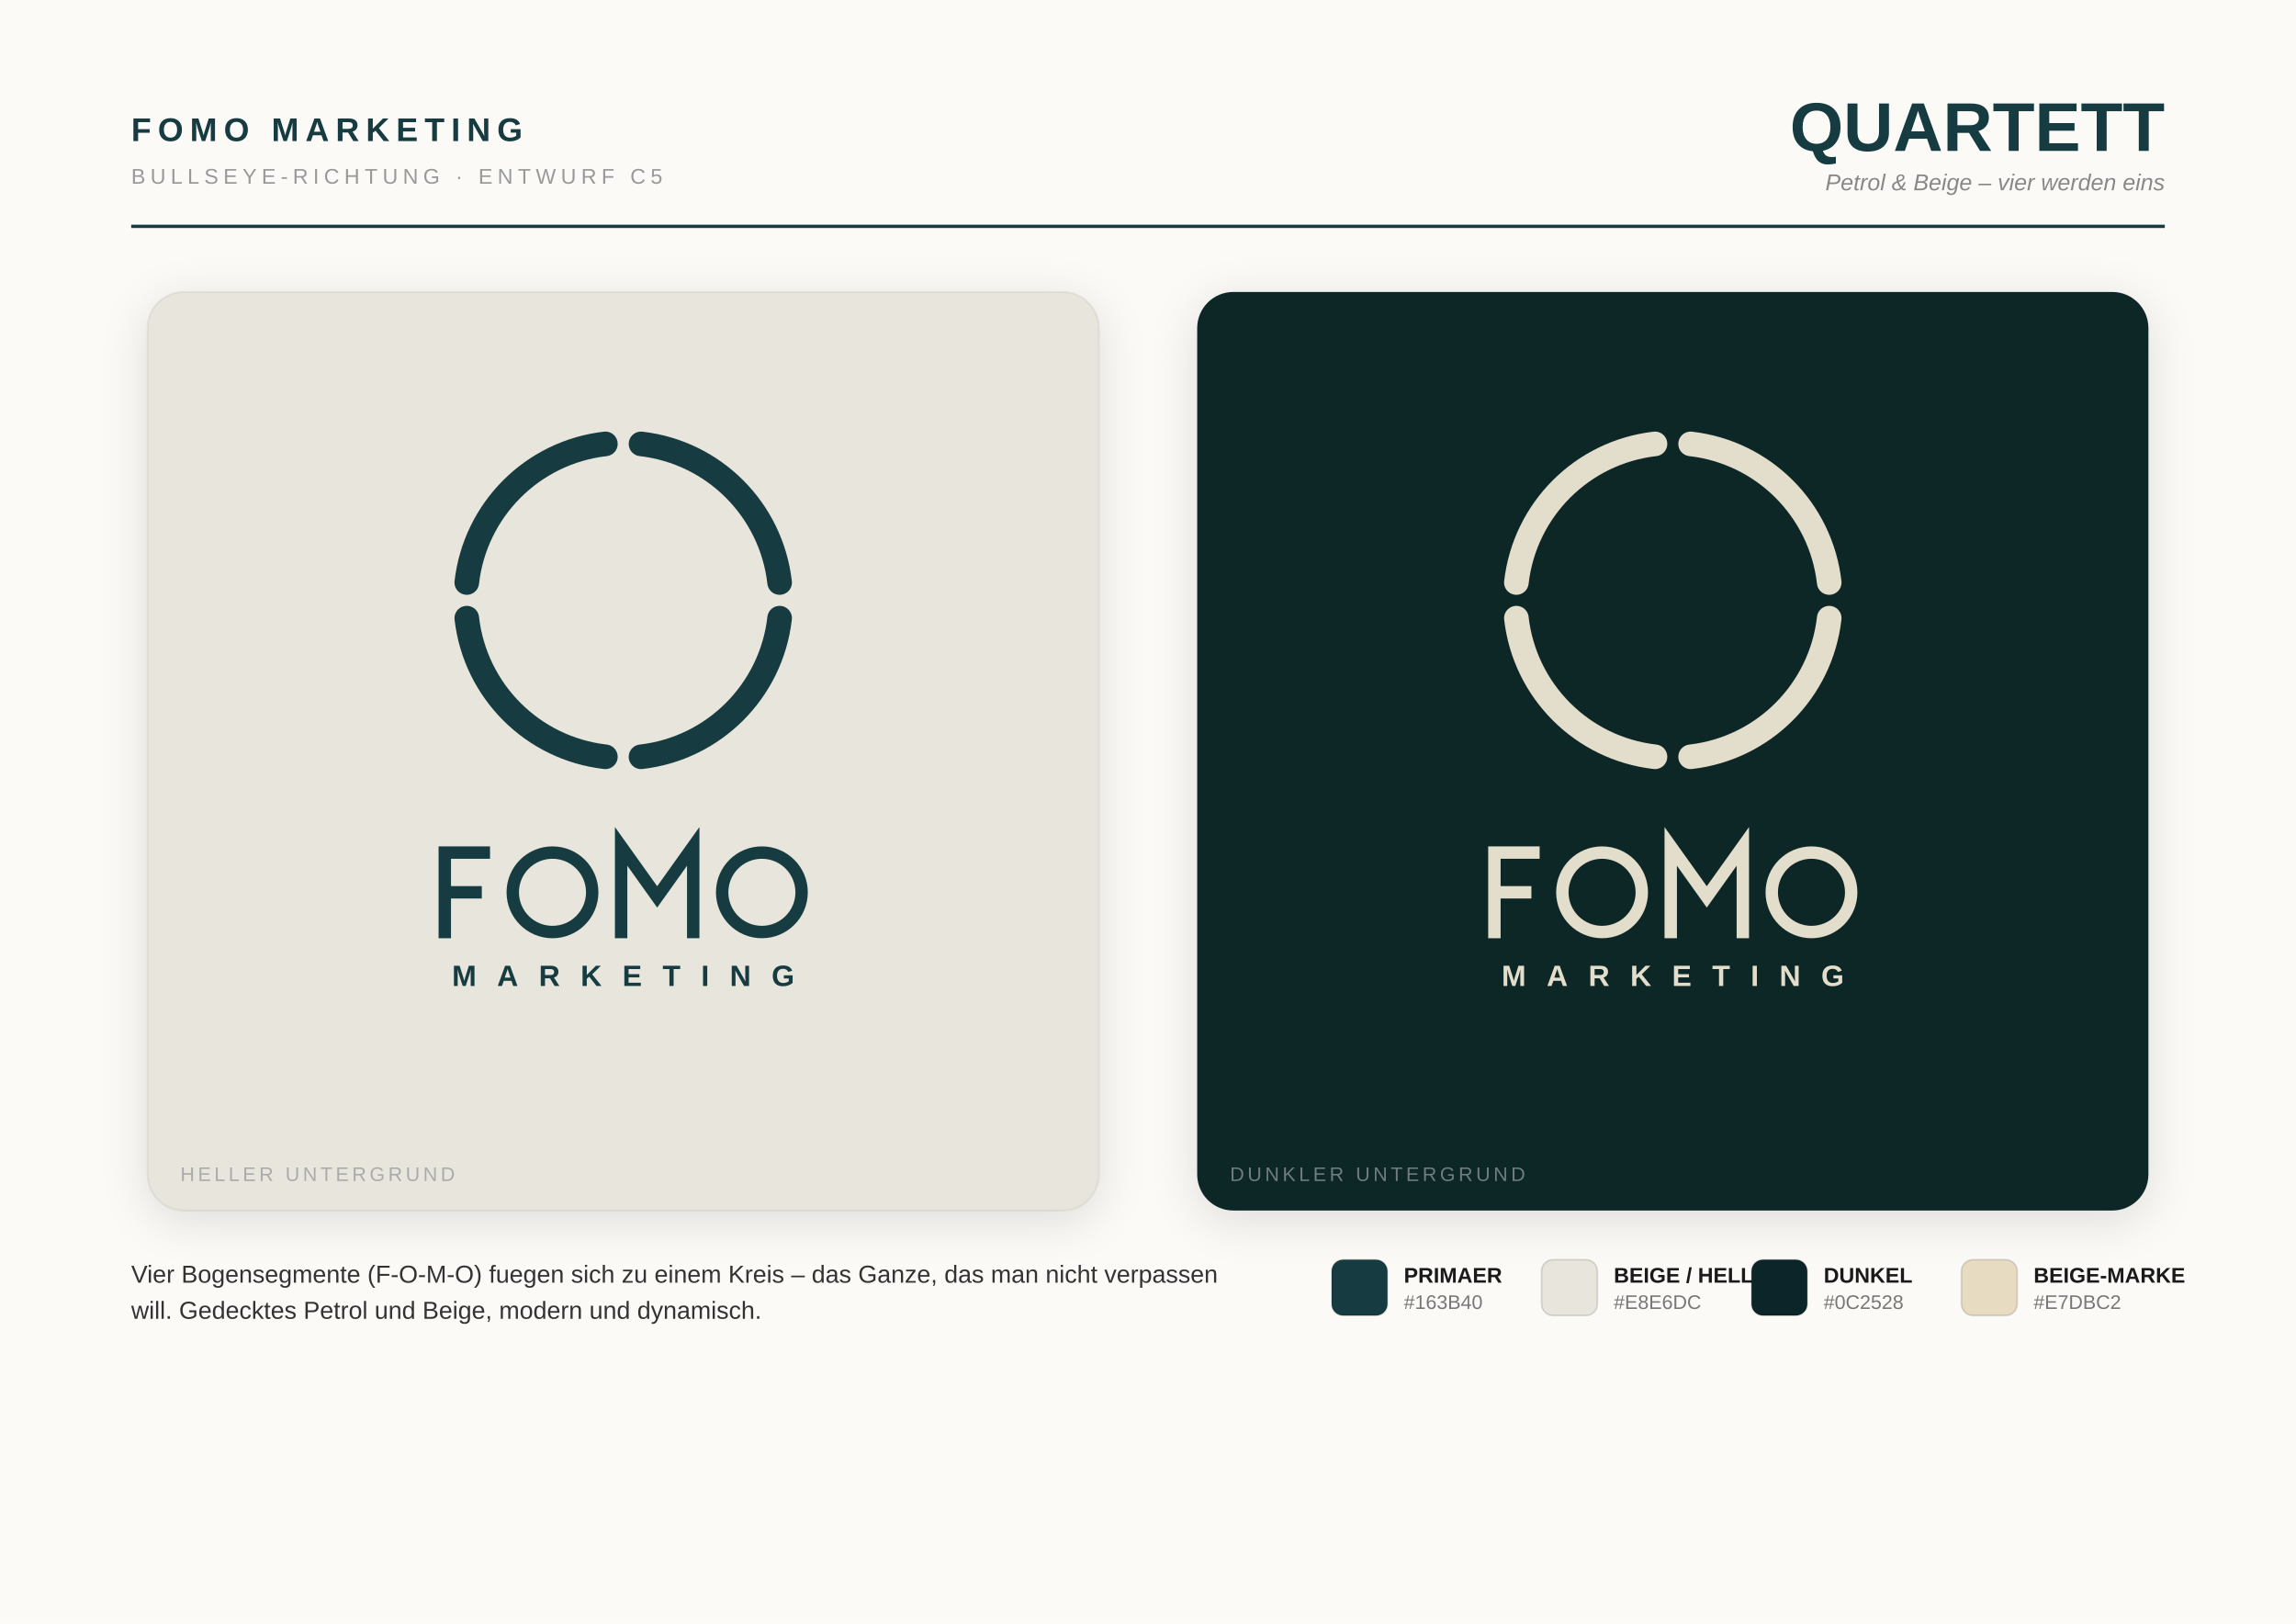
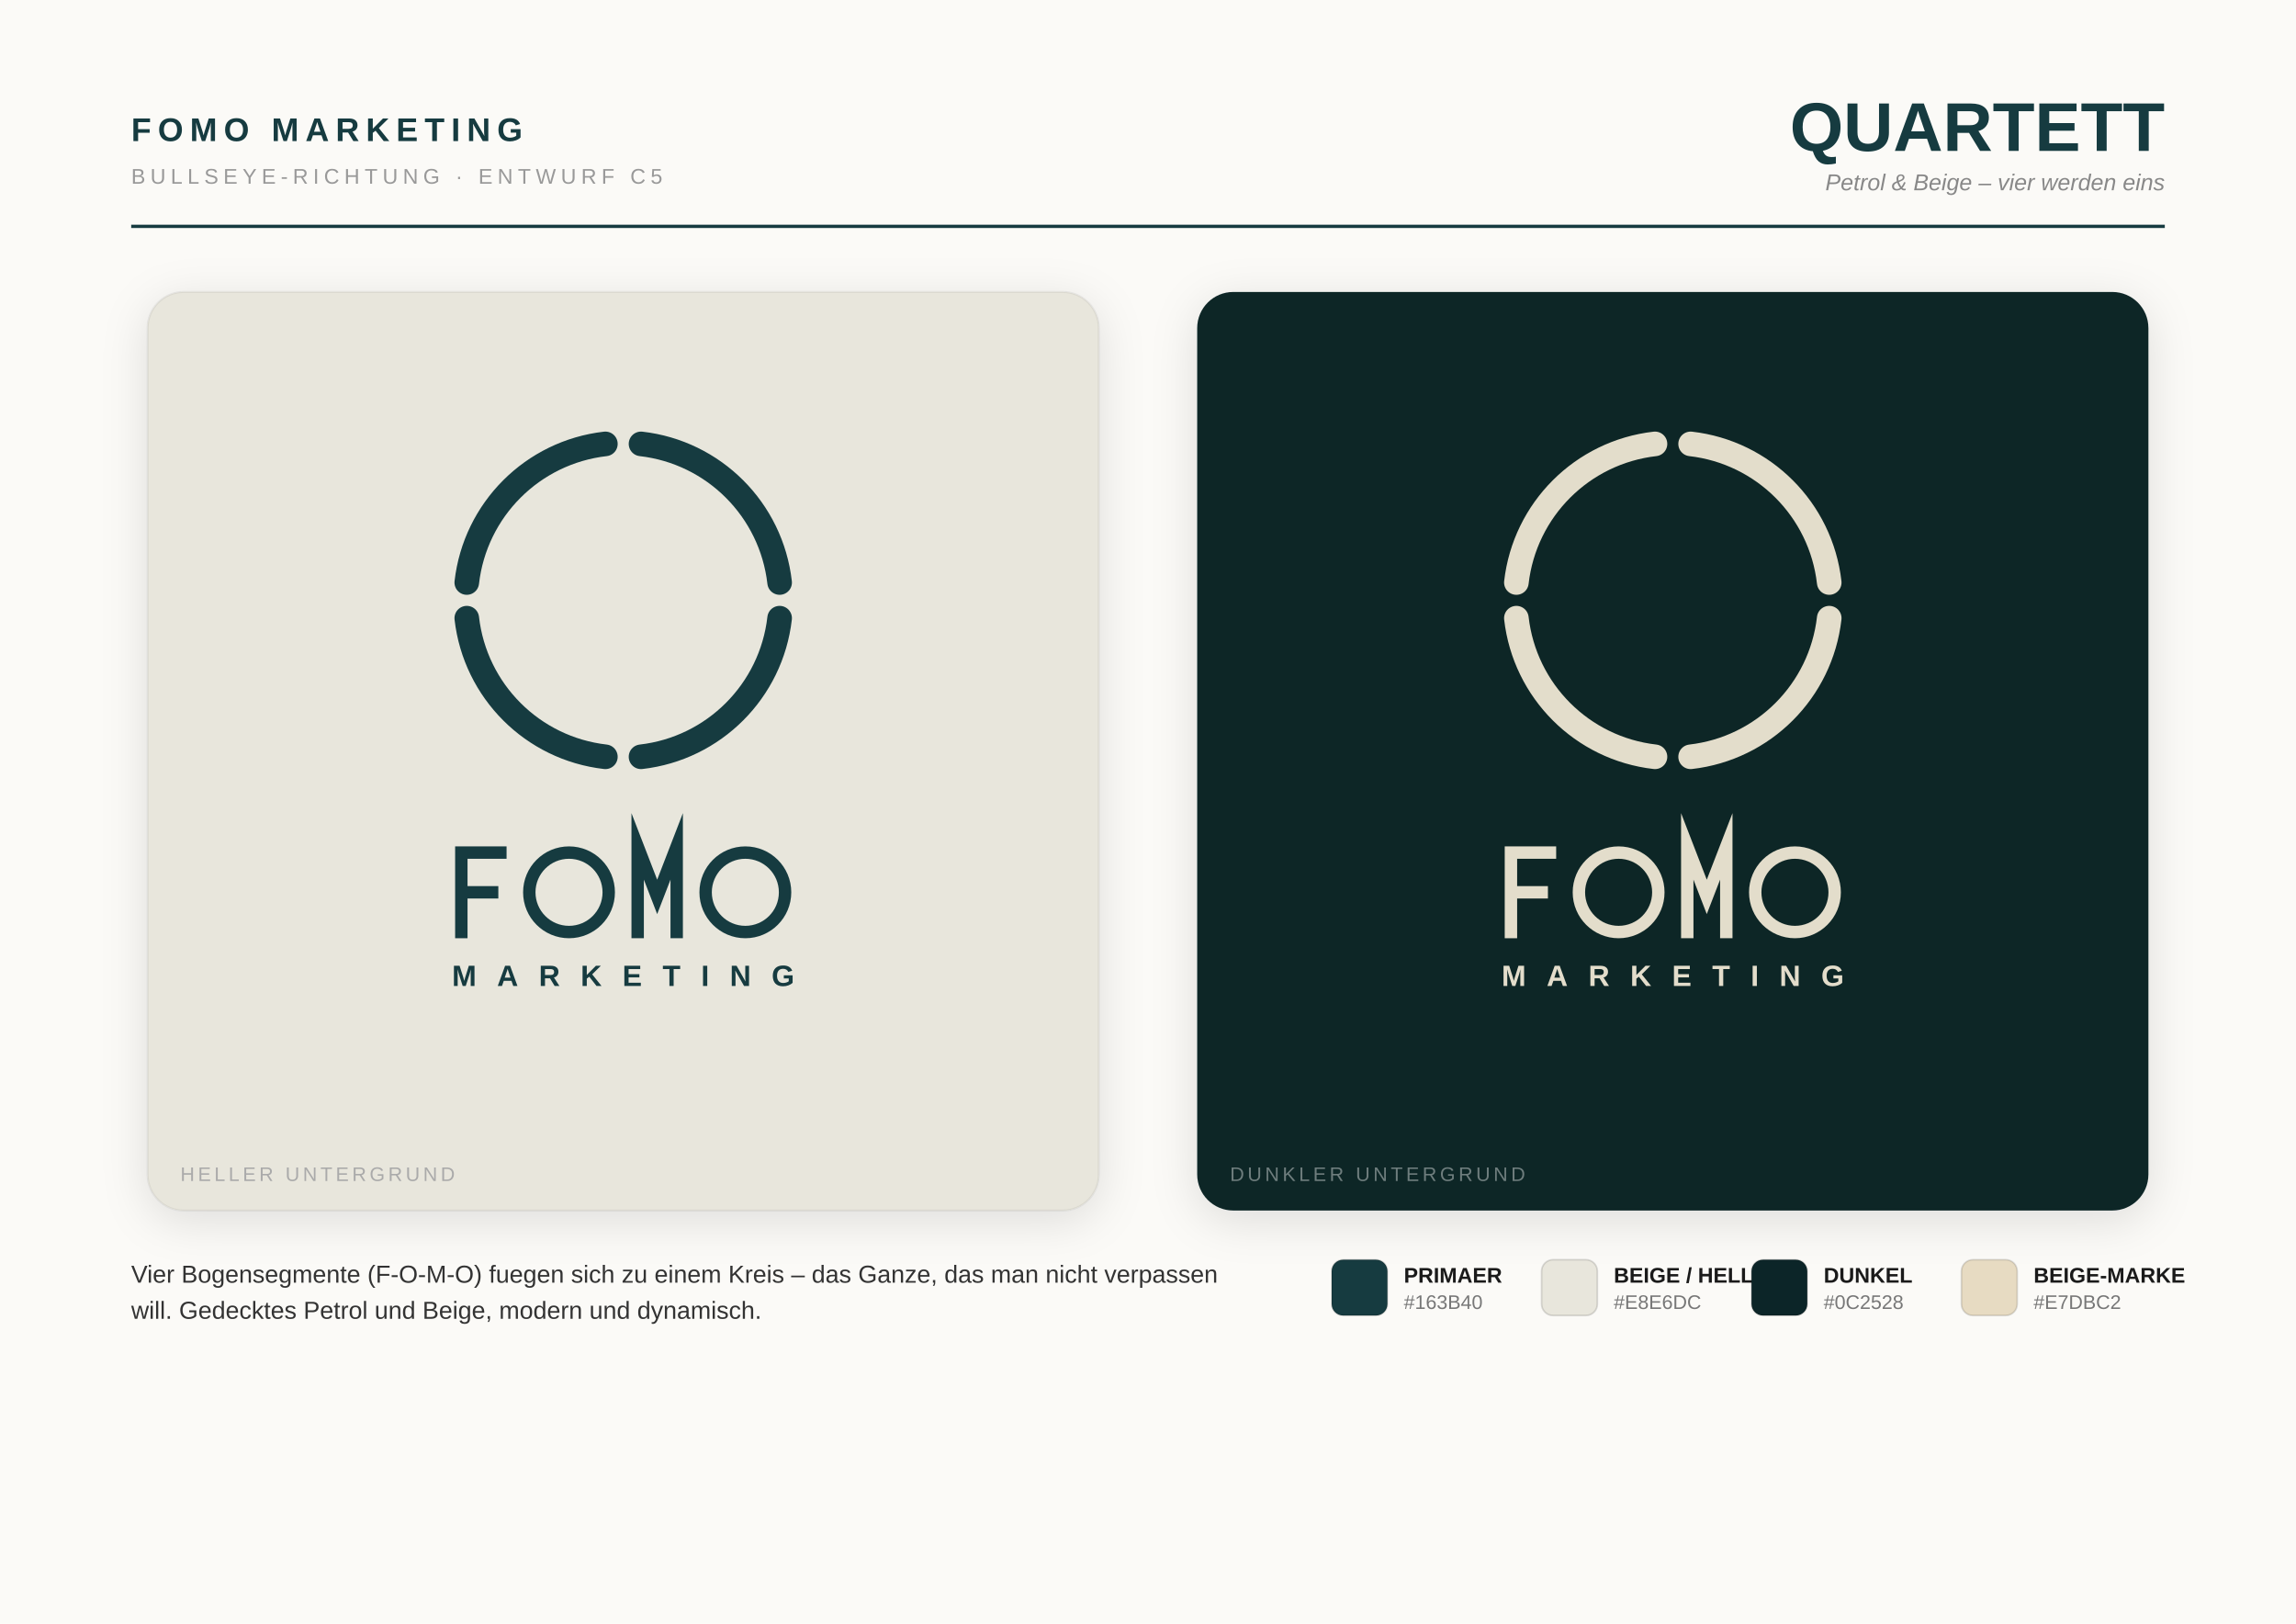
<svg xmlns="http://www.w3.org/2000/svg" width="1400" height="990" viewBox="0 0 1400 990">
  <defs>
    <filter id="soft" x="-20%" y="-20%" width="140%" height="140%">
      <feDropShadow dx="0" dy="6" stdDeviation="14" flood-color="#000" flood-opacity="0.12" />
    </filter>
  </defs>
  <rect width="1400" height="990" fill="#FBFAF7" />
  <text x="80" y="86" font-family="Liberation Sans, Arial, DejaVu Sans, sans-serif" font-size="20" font-weight="800" letter-spacing="4" fill="#163B40">FOMO MARKETING</text>
  <text x="80" y="112" font-family="Liberation Sans, Arial, DejaVu Sans, sans-serif" font-size="13" letter-spacing="3" fill="#999">BULLSEYE-RICHTUNG · ENTWURF C5</text>
  <text x="1320" y="92" font-family="Liberation Sans, Arial, DejaVu Sans, sans-serif" font-size="42" font-weight="800" text-anchor="end" fill="#163B40">QUARTETT</text>
  <text x="1320" y="116" font-family="Liberation Sans, Arial, DejaVu Sans, sans-serif" font-size="14" font-style="italic" text-anchor="end" fill="#888">Petrol &amp; Beige – vier werden eins</text>
  <line x1="80" y1="138" x2="1320" y2="138" stroke="#163B40" stroke-width="2" />
  <rect x="90" y="178" width="580" height="560" rx="22" fill="#E8E6DC" stroke="#0000000f" stroke-width="1.2" filter="url(#soft)" />
  <rect x="730" y="178" width="580" height="560" rx="22" fill="#0C2528" filter="url(#soft)" />
  <g transform="translate(380.0 366.0) scale(1.0) translate(-380.0 -458.0)">
    <path d="M 390.87 362.62 A 96.00 96.00 0 0 1 475.38 447.13" fill="none" stroke="#163B40" stroke-width="15.00" stroke-linecap="round" />
    <path d="M 475.38 468.87 A 96.00 96.00 0 0 1 390.87 553.38" fill="none" stroke="#163B40" stroke-width="15.00" stroke-linecap="round" />
    <path d="M 369.13 553.38 A 96.00 96.00 0 0 1 284.62 468.87" fill="none" stroke="#163B40" stroke-width="15.00" stroke-linecap="round" />
    <path d="M 284.62 447.13 A 96.00 96.00 0 0 1 369.13 362.62" fill="none" stroke="#163B40" stroke-width="15.00" stroke-linecap="round" />
  </g>
-   <path fill="none" stroke="#163B40" stroke-width="7.56" stroke-linecap="butt" stroke-linejoin="miter" stroke-miterlimit="8" d="M 271.22 516.00 L 271.22 572.00 M 271.22 519.78 L 298.80 519.78 M 271.22 544.00 L 293.78 544.00" />
-   <circle cx="336.88" cy="544.00" r="24.22" fill="none" stroke="#163B40" stroke-width="7.56" stroke-linecap="butt" stroke-linejoin="miter" stroke-miterlimit="8" />
-   <path fill="none" stroke="#163B40" stroke-width="7.56" stroke-linecap="butt" stroke-linejoin="miter" stroke-miterlimit="8" d="M 378.74 572.00 L 378.74 516.00 L 400.72 546.80 L 422.70 516.00 L 422.70 572.00" />
-   <circle cx="464.56" cy="544.00" r="24.22" fill="none" stroke="#163B40" stroke-width="7.56" stroke-linecap="butt" stroke-linejoin="miter" stroke-miterlimit="8" />
+   <path fill="none" stroke="#163B40" stroke-width="7.56" stroke-linecap="butt" stroke-linejoin="miter" stroke-miterlimit="8" d="M 281.30 516.00 L 281.30 572.00 M 281.30 519.78 L 308.88 519.78 M 281.30 544.00 L 303.86 544.00" />
+   <circle cx="346.96" cy="544.00" r="24.22" fill="none" stroke="#163B40" stroke-width="7.56" stroke-linecap="butt" stroke-linejoin="miter" stroke-miterlimit="8" />
+   <path fill="none" stroke="#163B40" stroke-width="7.56" stroke-linecap="butt" stroke-linejoin="miter" stroke-miterlimit="8" d="M 388.82 572.00 L 388.82 516.00 L 400.72 546.80 L 412.62 516.00 L 412.62 572.00" />
+   <circle cx="454.48" cy="544.00" r="24.22" fill="none" stroke="#163B40" stroke-width="7.56" stroke-linecap="butt" stroke-linejoin="miter" stroke-miterlimit="8" />
  <text x="380.00" y="601.12" font-family="Liberation Sans, Arial, DejaVu Sans, sans-serif" font-size="17.92" font-weight="600" letter-spacing="12.54" text-anchor="middle" fill="#163B40">MARKETING</text>
  <g transform="translate(1020.0 366.0) scale(1.0) translate(-1020.0 -458.0)">
    <path d="M 1030.87 362.62 A 96.00 96.00 0 0 1 1115.38 447.13" fill="none" stroke="#E3DDCB" stroke-width="15.00" stroke-linecap="round" />
    <path d="M 1115.38 468.87 A 96.00 96.00 0 0 1 1030.87 553.38" fill="none" stroke="#E3DDCB" stroke-width="15.00" stroke-linecap="round" />
    <path d="M 1009.13 553.38 A 96.00 96.00 0 0 1 924.62 468.87" fill="none" stroke="#E3DDCB" stroke-width="15.00" stroke-linecap="round" />
    <path d="M 924.62 447.13 A 96.00 96.00 0 0 1 1009.13 362.62" fill="none" stroke="#E3DDCB" stroke-width="15.00" stroke-linecap="round" />
  </g>
-   <path fill="none" stroke="#E3DDCB" stroke-width="7.56" stroke-linecap="butt" stroke-linejoin="miter" stroke-miterlimit="8" d="M 911.22 516.00 L 911.22 572.00 M 911.22 519.78 L 938.80 519.78 M 911.22 544.00 L 933.78 544.00" />
-   <circle cx="976.88" cy="544.00" r="24.22" fill="none" stroke="#E3DDCB" stroke-width="7.56" stroke-linecap="butt" stroke-linejoin="miter" stroke-miterlimit="8" />
-   <path fill="none" stroke="#E3DDCB" stroke-width="7.56" stroke-linecap="butt" stroke-linejoin="miter" stroke-miterlimit="8" d="M 1018.74 572.00 L 1018.74 516.00 L 1040.72 546.80 L 1062.70 516.00 L 1062.70 572.00" />
-   <circle cx="1104.56" cy="544.00" r="24.22" fill="none" stroke="#E3DDCB" stroke-width="7.56" stroke-linecap="butt" stroke-linejoin="miter" stroke-miterlimit="8" />
+   <path fill="none" stroke="#E3DDCB" stroke-width="7.56" stroke-linecap="butt" stroke-linejoin="miter" stroke-miterlimit="8" d="M 921.30 516.00 L 921.30 572.00 M 921.30 519.78 L 948.88 519.78 M 921.30 544.00 L 943.86 544.00" />
+   <circle cx="986.96" cy="544.00" r="24.22" fill="none" stroke="#E3DDCB" stroke-width="7.56" stroke-linecap="butt" stroke-linejoin="miter" stroke-miterlimit="8" />
+   <path fill="none" stroke="#E3DDCB" stroke-width="7.56" stroke-linecap="butt" stroke-linejoin="miter" stroke-miterlimit="8" d="M 1028.82 572.00 L 1028.82 516.00 L 1040.72 546.80 L 1052.62 516.00 L 1052.62 572.00" />
+   <circle cx="1094.48" cy="544.00" r="24.22" fill="none" stroke="#E3DDCB" stroke-width="7.56" stroke-linecap="butt" stroke-linejoin="miter" stroke-miterlimit="8" />
  <text x="1020.00" y="601.12" font-family="Liberation Sans, Arial, DejaVu Sans, sans-serif" font-size="17.92" font-weight="600" letter-spacing="12.54" text-anchor="middle" fill="#E3DDCB">MARKETING</text>
  <text x="110" y="720" font-family="Liberation Sans, Arial, DejaVu Sans, sans-serif" font-size="12" letter-spacing="2" fill="#aaa">HELLER UNTERGRUND</text>
  <text x="750" y="720" font-family="Liberation Sans, Arial, DejaVu Sans, sans-serif" font-size="12" letter-spacing="2" fill="#ffffff66">DUNKLER UNTERGRUND</text>
  <text x="80" y="782" font-family="Liberation Sans, Arial, DejaVu Sans, sans-serif" font-size="15" fill="#333">Vier Bogensegmente (F-O-M-O) fuegen sich zu einem Kreis – das Ganze, das man nicht verpassen</text>
  <text x="80" y="804" font-family="Liberation Sans, Arial, DejaVu Sans, sans-serif" font-size="15" fill="#333">will. Gedecktes Petrol und Beige, modern und dynamisch.</text>
  <rect x="812" y="768" width="34" height="34" rx="7" fill="#163B40" stroke="#00000022" stroke-width="1" />
  <text x="856" y="782" font-family="Liberation Sans, Arial, DejaVu Sans, sans-serif" font-size="13" font-weight="700" fill="#1a1a1a">PRIMAER</text>
  <text x="856" y="798" font-family="Liberation Sans, Arial, DejaVu Sans, sans-serif" font-size="12" fill="#777">#163B40</text>
  <rect x="940" y="768" width="34" height="34" rx="7" fill="#E8E6DC" stroke="#00000022" stroke-width="1" />
  <text x="984" y="782" font-family="Liberation Sans, Arial, DejaVu Sans, sans-serif" font-size="13" font-weight="700" fill="#1a1a1a">BEIGE / HELL</text>
  <text x="984" y="798" font-family="Liberation Sans, Arial, DejaVu Sans, sans-serif" font-size="12" fill="#777">#E8E6DC</text>
  <rect x="1068" y="768" width="34" height="34" rx="7" fill="#0C2528" stroke="#00000022" stroke-width="1" />
  <text x="1112" y="782" font-family="Liberation Sans, Arial, DejaVu Sans, sans-serif" font-size="13" font-weight="700" fill="#1a1a1a">DUNKEL</text>
  <text x="1112" y="798" font-family="Liberation Sans, Arial, DejaVu Sans, sans-serif" font-size="12" fill="#777">#0C2528</text>
  <rect x="1196" y="768" width="34" height="34" rx="7" fill="#E7DBC2" stroke="#00000022" stroke-width="1" />
  <text x="1240" y="782" font-family="Liberation Sans, Arial, DejaVu Sans, sans-serif" font-size="13" font-weight="700" fill="#1a1a1a">BEIGE-MARKE</text>
  <text x="1240" y="798" font-family="Liberation Sans, Arial, DejaVu Sans, sans-serif" font-size="12" fill="#777">#E7DBC2</text>
</svg>
